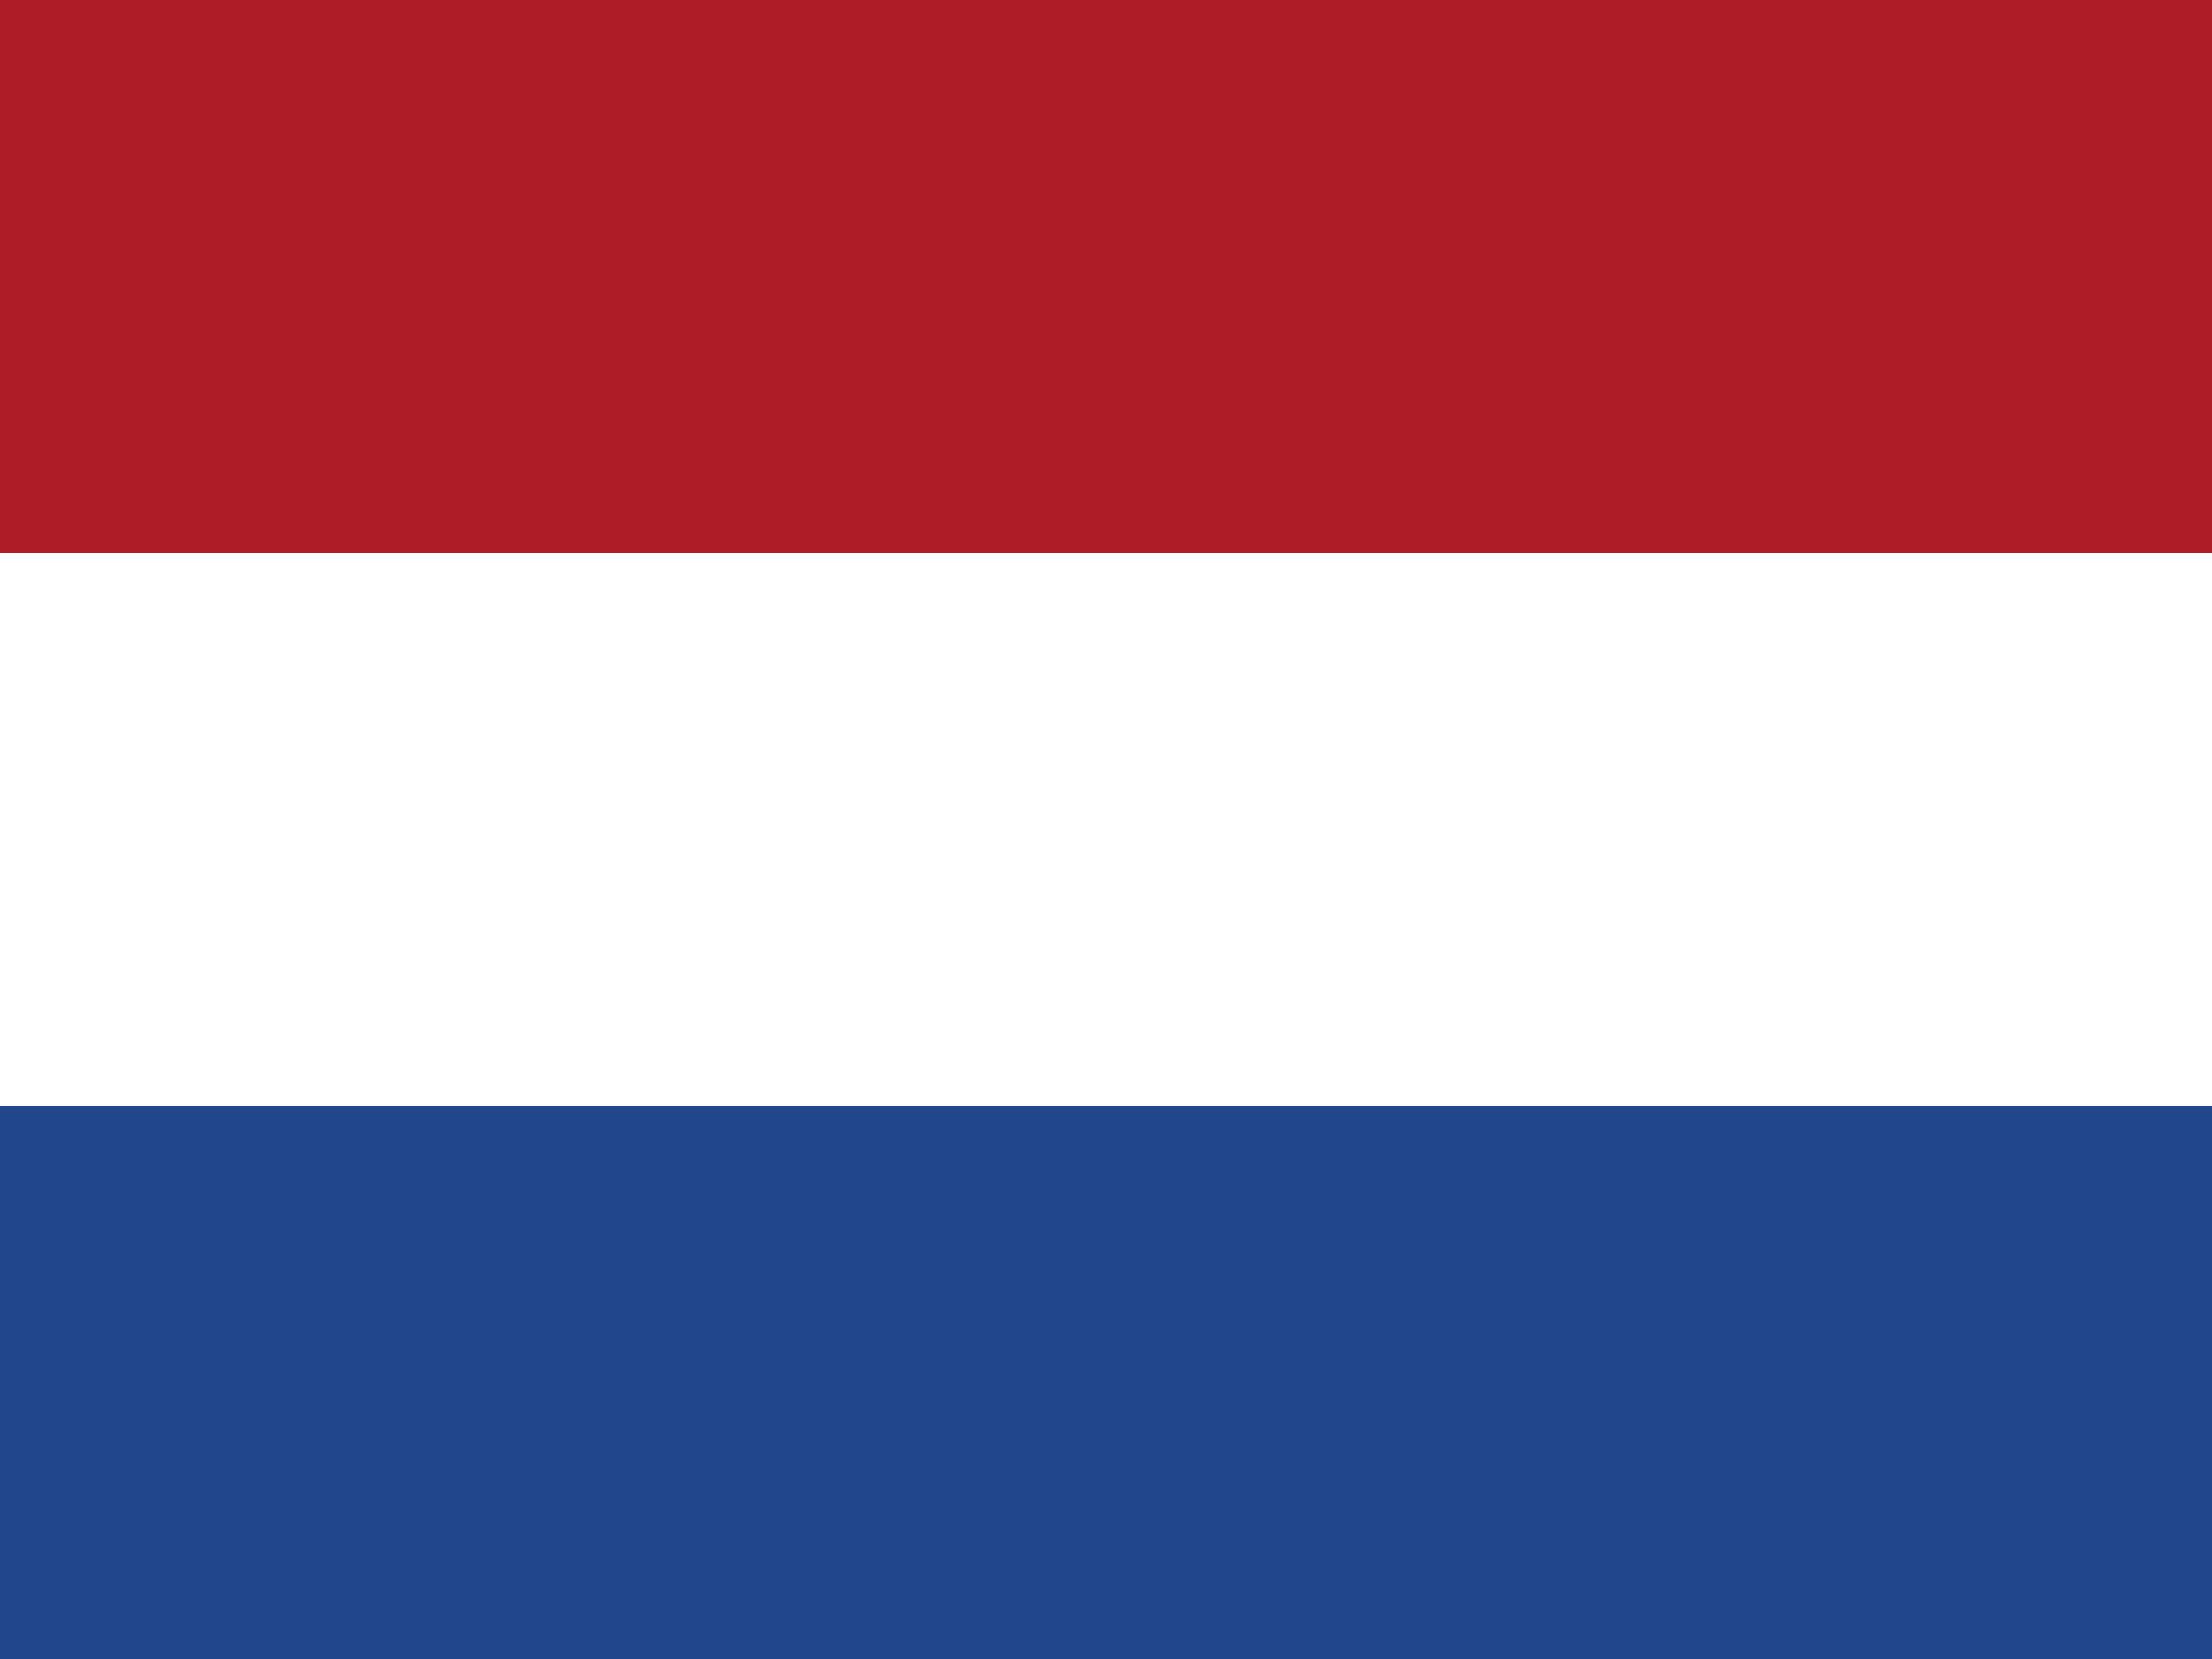
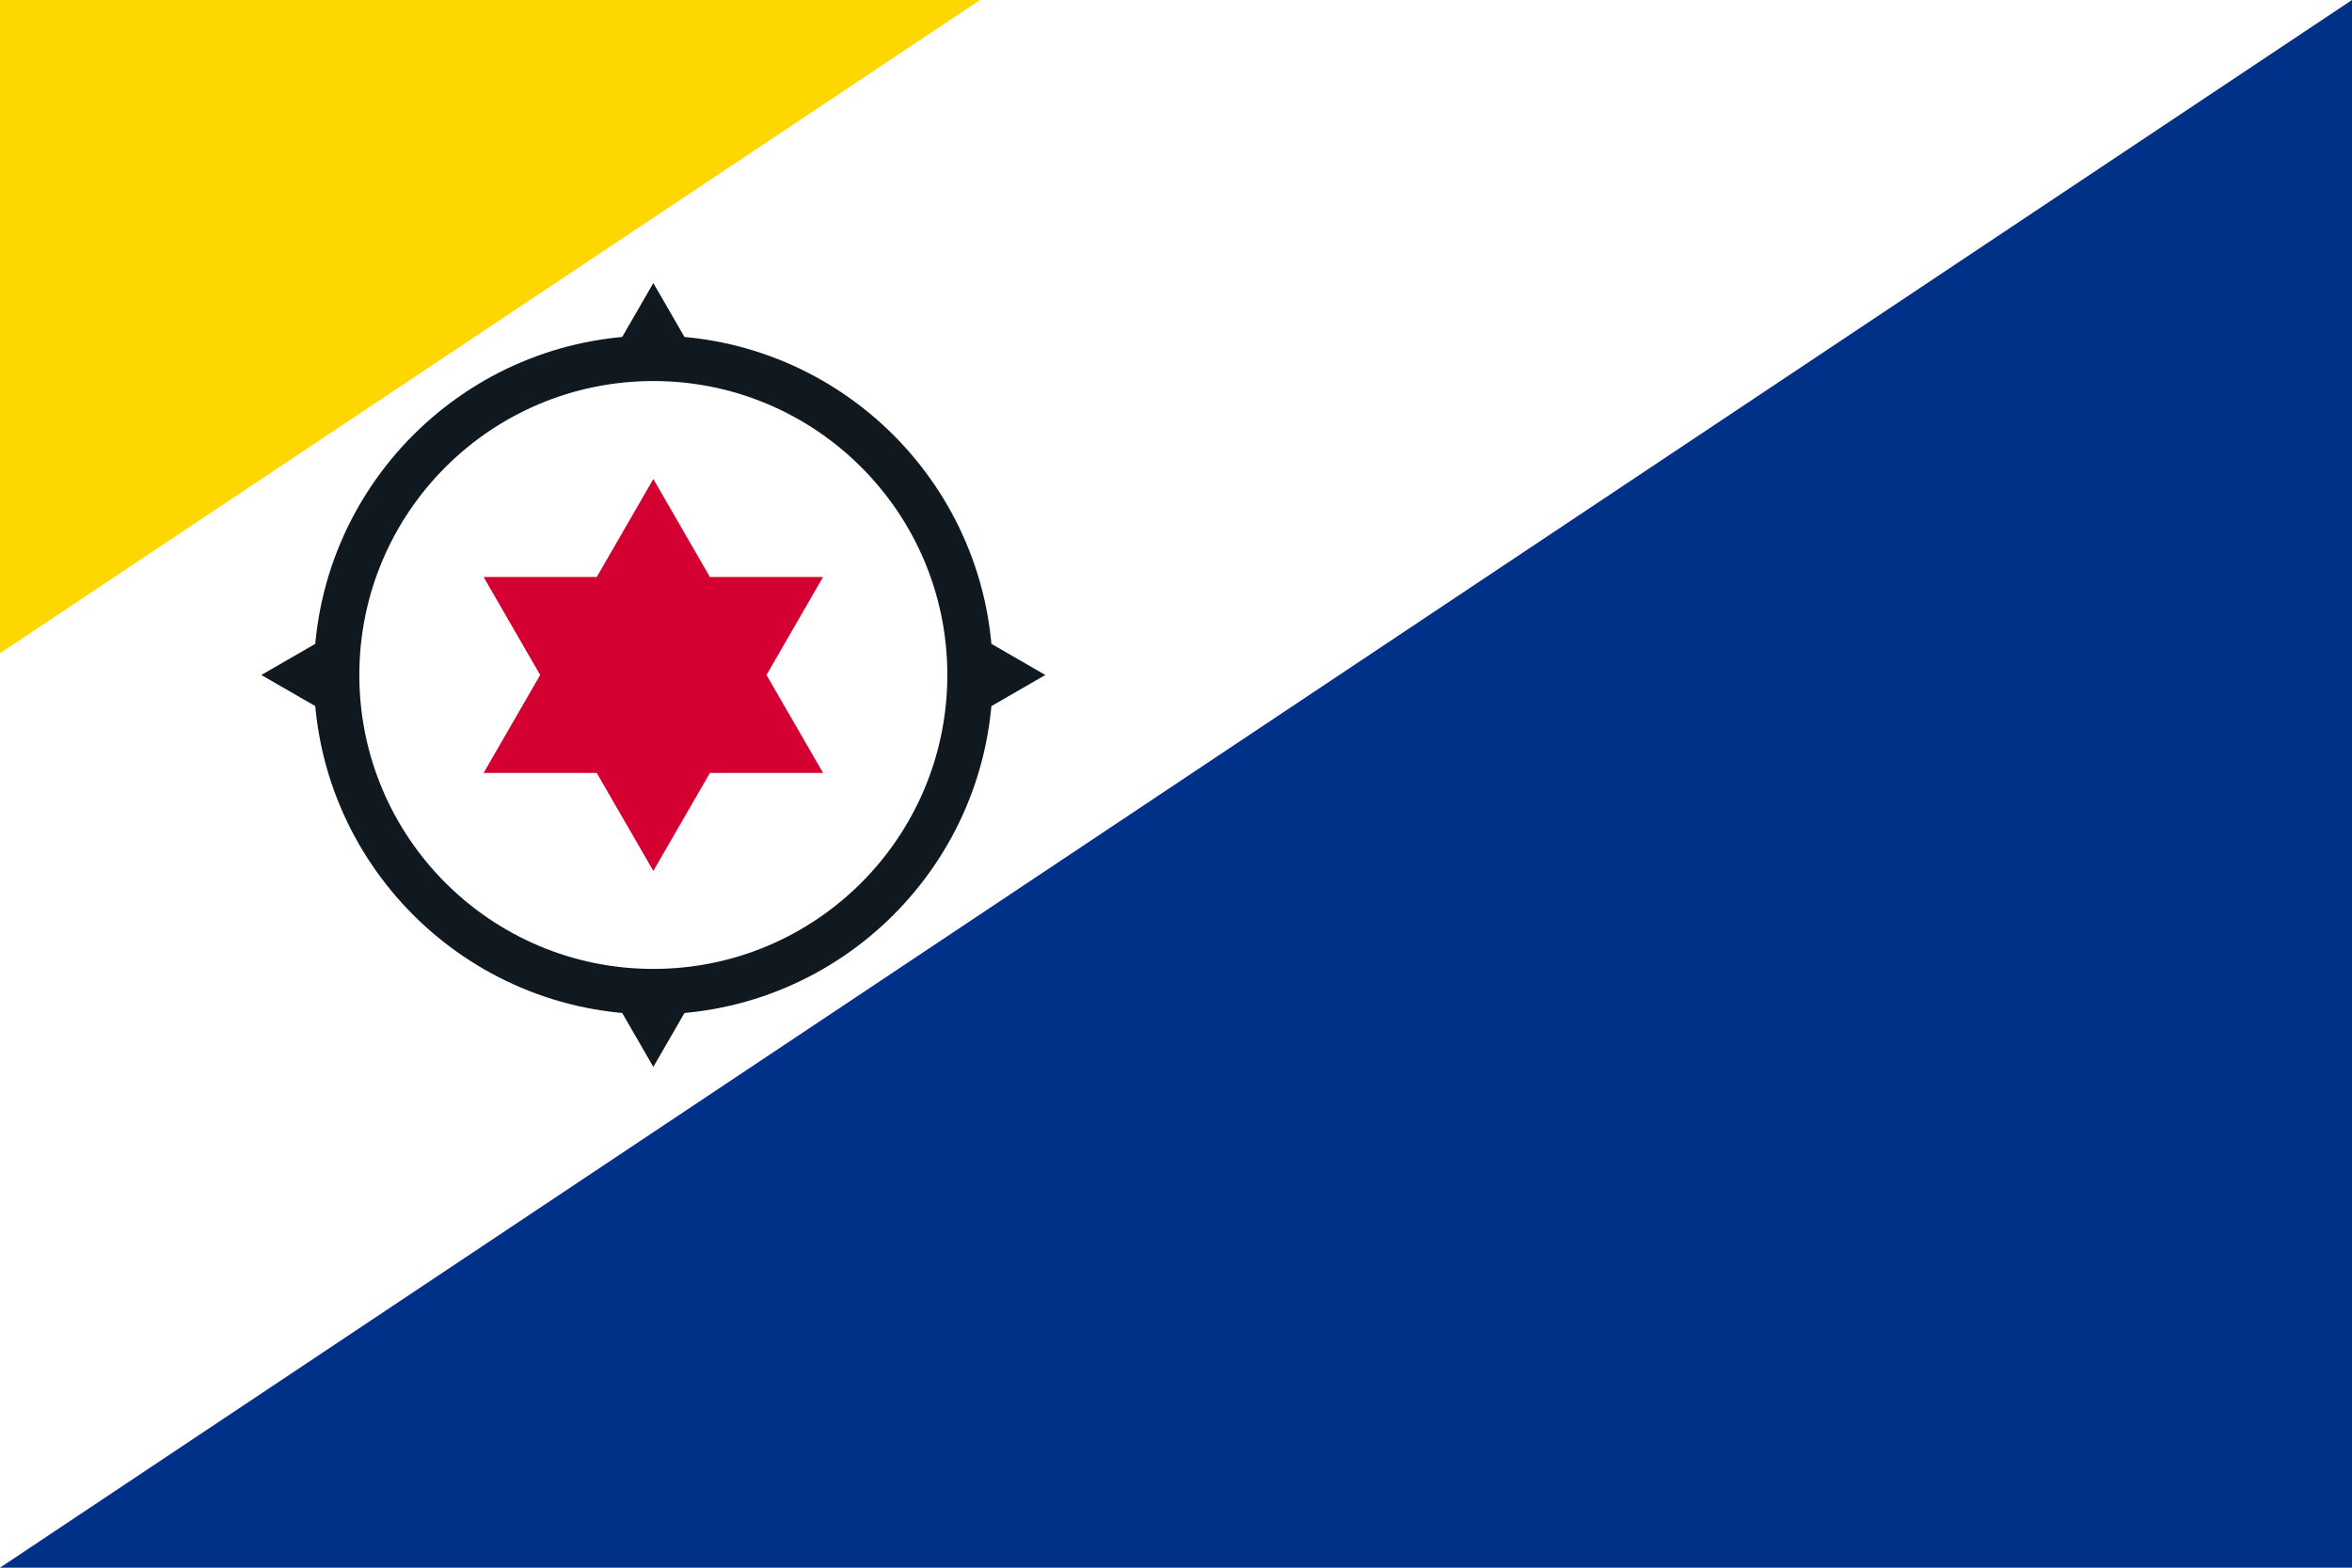
- <svg xmlns="http://www.w3.org/2000/svg" id="flag-icons-bq" viewBox="0 0 640 480">
-   <path fill="#21468b" d="M0 0h640v480H0z" />
-   <path fill="#fff" d="M0 0h640v320H0z" />
-   <path fill="#ae1c28" d="M0 0h640v160H0z" />
+ <svg xmlns="http://www.w3.org/2000/svg" id="flag-icons-bq" width="900" height="600" viewBox="0 0 270 180" fill="#101820">
+   <path d="M0 0H270V180H0z" fill="#fff" />
+   <path d="M270 0V180H0z" fill="#003087" />
+   <path d="M0 75V0H112.5z" fill="#ffd700" />
+   <g transform="translate(75 77.5)">
+     <path d="M0-45 25.981 0 0 45-25.981 0zM45 0 0 25.981-45 0 0-25.981z" />
+     <circle r="38.971" />
+     <circle r="33.75" fill="#fff" />
+     <path d="m0 22.5-19.486-33.75h38.971zm0-45 19.486 33.75h-38.971z" fill="#d50032" />
+   </g>
</svg>
